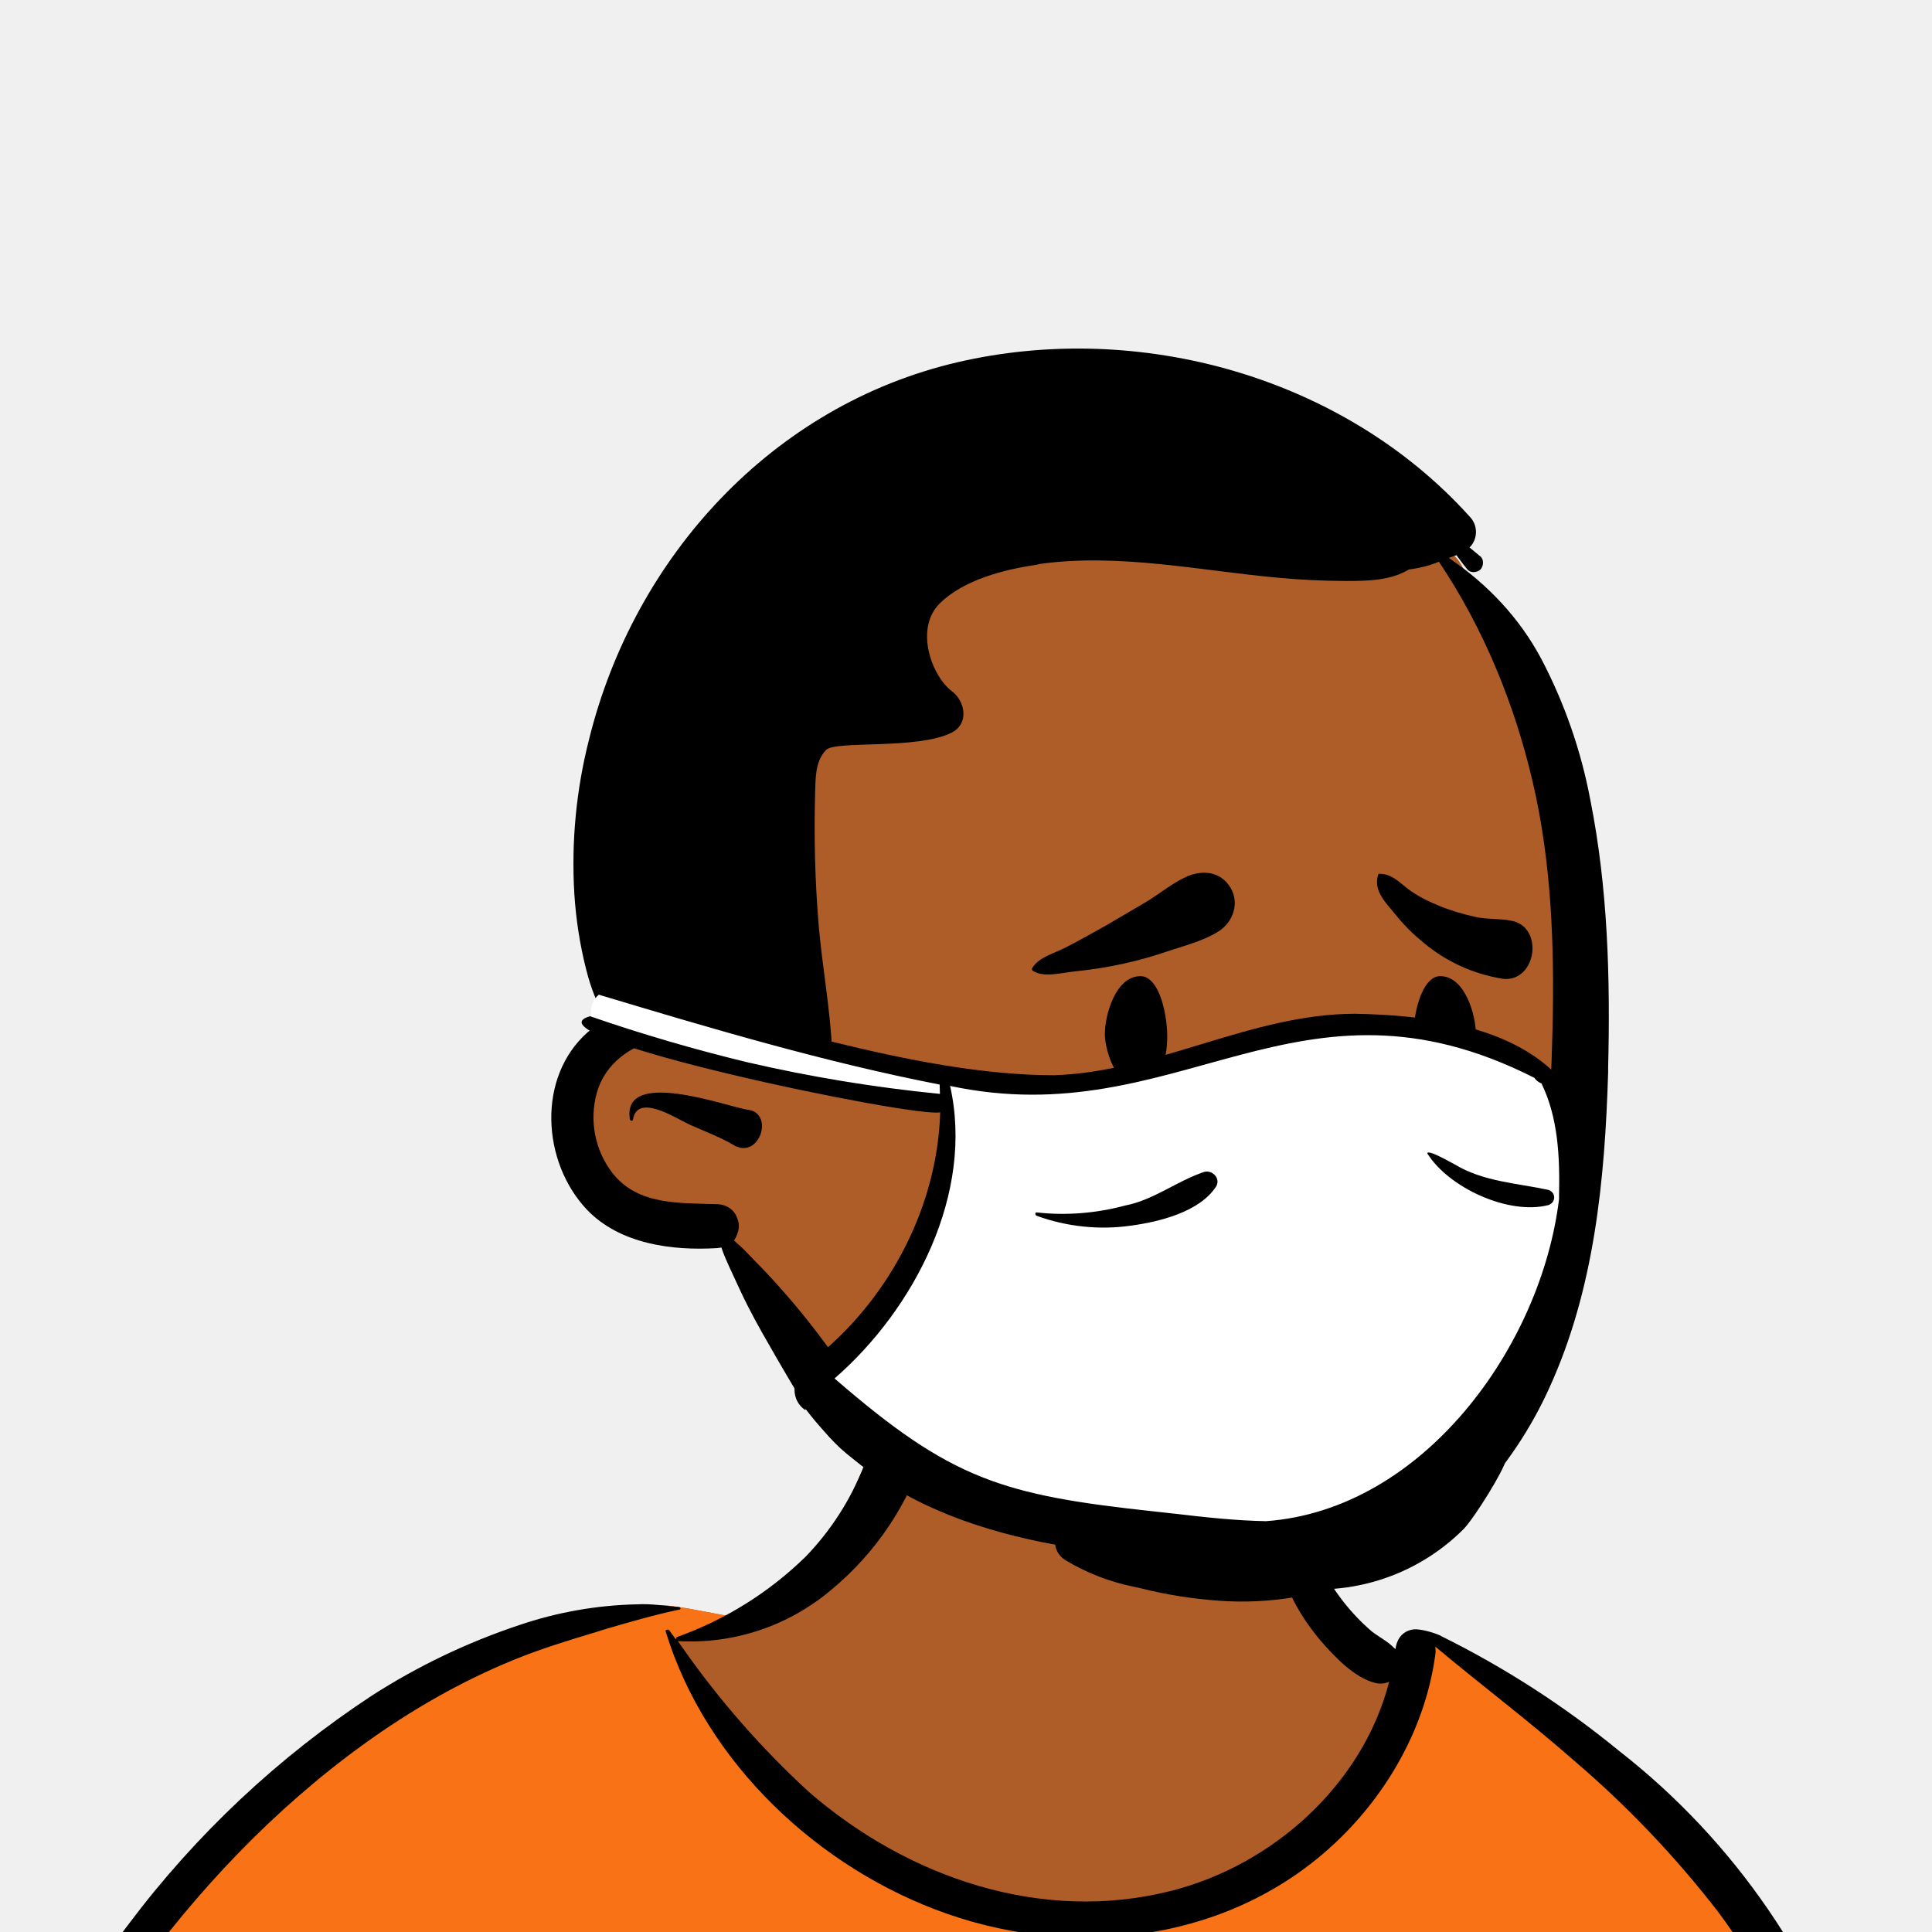
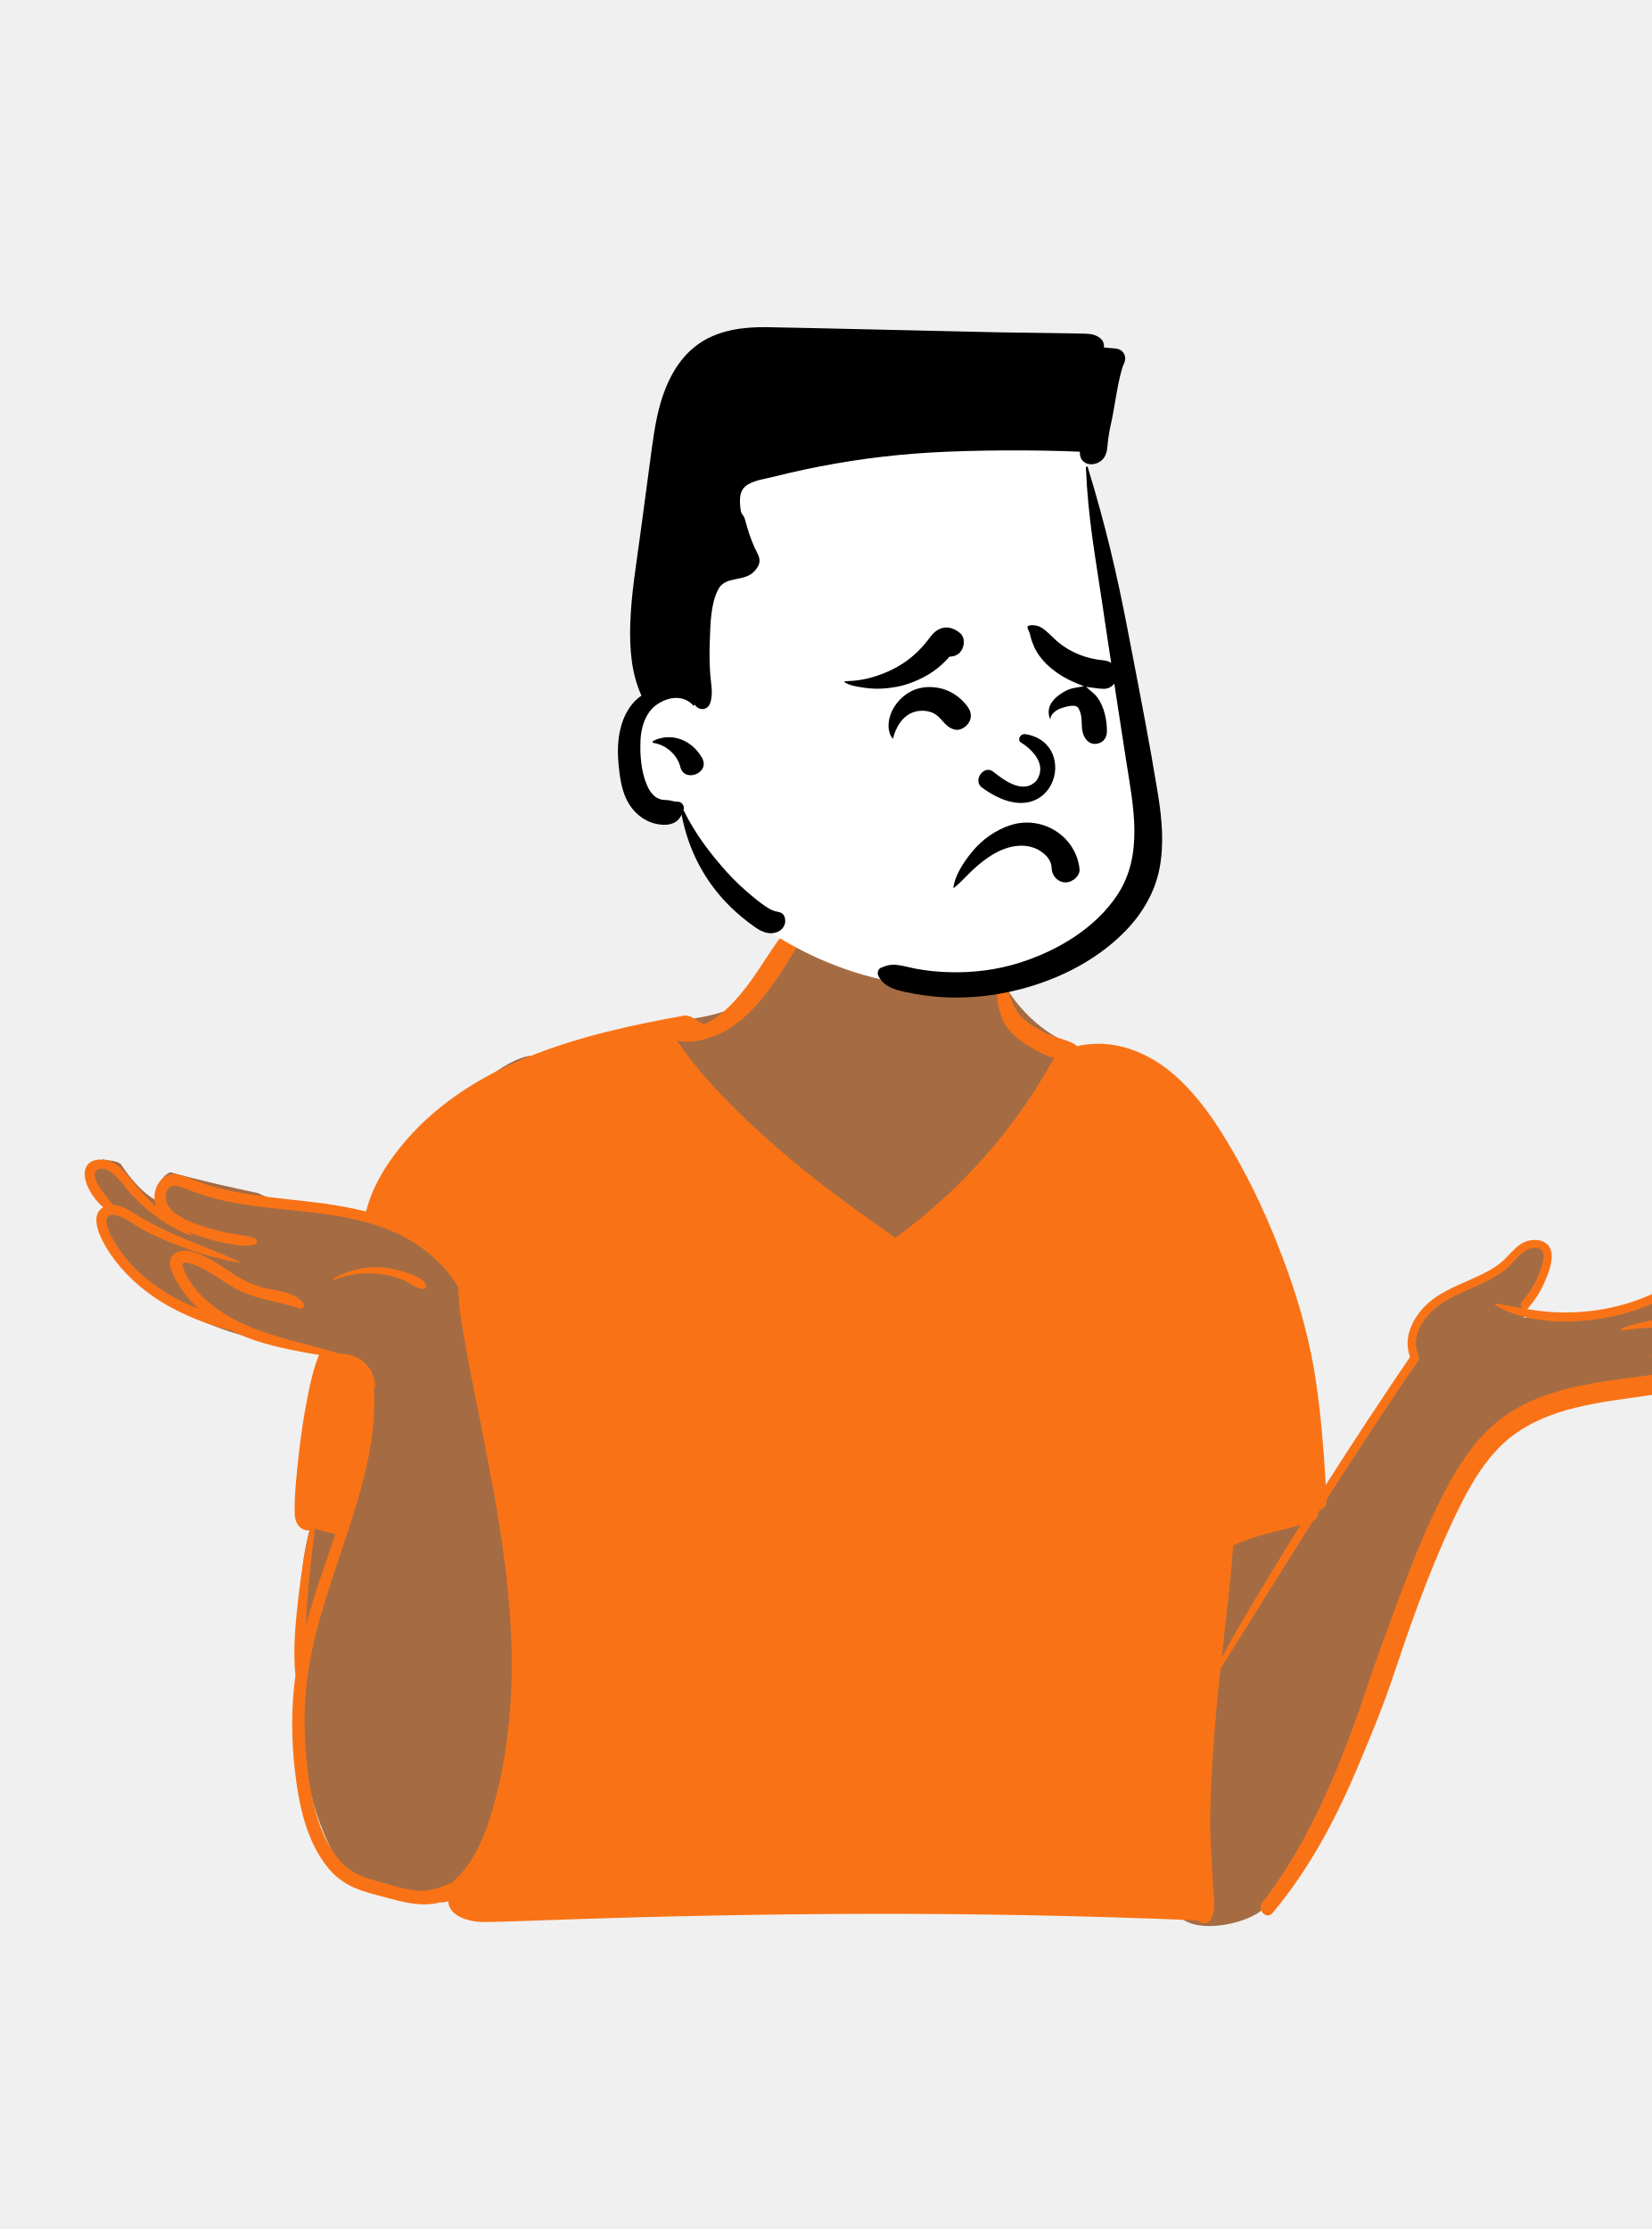
- <svg xmlns="http://www.w3.org/2000/svg" viewBox="0 0 704 704" fill="none" shape-rendering="auto">
-   <mask id="viewboxMask">
-     <rect width="704" height="704" rx="0" ry="0" x="0" y="0" fill="#fff" />
-   </mask>
-   <g mask="url(#viewboxMask)">
-     <g fill-rule="evenodd" clip-rule="evenodd">
-       <path d="M705.3 1074a2351.1 2351.1 0 0 1-15.6-101c-1-7.7-2.5-16.4 2.7-22 7.3-8 14-14.8 14.8-26.2.8-10.7-2.8-22.4-5-32.8a809.4 809.4 0 0 0-17.3-64.7c-6.6-21.7-13.9-43.2-21.3-64.6-6.9-20-13.5-40.3-22.5-59.5-17-36.5-46-63.5-81.6-81.6-9-4.5-27-20.5-36.3-24-8.5-3.4-8.5 6.3-16.9 2.6-6.7-2.9-13-6.7-16.7-13.2-4-7-14.3-16.9-15.9-25-3.3-17.4.3-32.2-12-45.3a90 90 0 0 0-41.1-23.8c-33.7-9.3-78.5-2.8-98.8 28.5-9.7 14.9-13 33-26.2 45.1-11.4 10.7-8.8 18-23.6 23.4-.9.3-23.6-4.5-24.4-4.2-16.2-3.5-31.7 6.2-46.5 11.8a325.4 325.4 0 0 0-63 32.3 399.2 399.2 0 0 0-102.3 98.5 482.5 482.5 0 0 0-76.4 161c-1.7 6.4-3.5 13-1.5 19.4 1.7 5.3 5.4 9.2 9.8 12.4 6 4.3 18 7 17.7 15.7-.1 6.6-2.4 13.5-3.5 20-1.3 7.7-2.3 15.5-3.4 23.2-4.8 35.4-8.6 71-10.3 106.6a920 920 0 0 0-.5 106c.1 2.3.8 4.5 2 6.2-1 .4-1.2 2.4.1 2.7l2.7.5a12 12 0 0 0 7 2.4l5.5.2c19.3 4 38.6 7.9 58.1 10.8 23.8 3.5 47.6 6.3 71.5 8.7 49.2 4.8 98 3.2 147.1.6a1877 1877 0 0 1 147.4-2c49.2 1.4 98.4 3.5 147.6 4.4 55 1 110-.5 164.8-5 7.5-.5 12.2-6.5 10.7-14-8.9-44.7-19-89.1-27-134Z" fill="#ae5d29" />
-       <path d="m201 597.5 1.2-.4c14.5-5.7 29.6-14.8 45.4-11.4.5-.2 10.8 1.9 17.9 3.2l-6.7 7L247 598c40.7 67.1 88.8 100.7 144.3 100.7 55.5 0 97.7-33.6 126.4-100.7l4-1c.4 0 1 .2 1.5.4 9.3 3.6 27.4 19.6 36.3 24.1 35.6 18 64.5 45 81.6 81.6 8.7 18.6 15.2 38 21.8 57.5l.7 2c7.4 21.4 14.7 43 21.3 64.6 6.3 20.4 12 41 16.6 61.8l.7 2.9c2.2 10.4 5.8 22 5 32.8a29 29 0 0 1-3 10.7l-80.4 29 38.4 261.3c-35.1 1.5-70.3 2-105.5 1.3-49.2-.9-98.4-3-147.6-4.3-47.7-1.2-95.3-.7-143 1.7l-12 .6a946.3 946.3 0 0 1-139.5-1l-3.1-.3v-38.3l16.3-212.9-83-15.6-81.3-39.5a21.7 21.7 0 0 1-5.6-8.8c-1.9-6-.5-12 1-18l.5-1.3a492.8 492.8 0 0 1 76.4-161A399.3 399.3 0 0 1 138 629.7c19.8-13 40.9-23.9 63-32.3Z" fill="#f97316" />
-       <path d="M232.2 584.6c5.1-.3 10.3.6 15.4 1 .4.1.6.8 0 .9-9 1.9-18 4.5-26.9 7.1l-3.8 1.2c-10 3-19.8 6-29.6 10-19.4 7.9-37.8 18.5-54.8 30.8C67.2 682.8 20 754.3-9.9 828.3a526 526 0 0 0-24.3 77c-.4 1.6-2 5.4-1 7 .7 1.3 3.6 2.1 5 2.9l4.5 2.3 25.2 12.9 2.3 1.1c38 18.6 78.4 34.4 121 35.5l.4-3.7a342 342 0 0 1 9.9-60c.3-1 1.6-.6 1.7.3 3 23.1 2 46.4 1 69.7-1.8 41-4.3 82.2-6.5 123.3-1.2 20.6-2.6 41-3.9 61.7-1.3 20.5-1.7 41.6-4.7 62-.6 4.6-6 7-10 6.6-4.4-.5-7.9-4.5-8-9 0-11.9 1.5-24 2.4-35.8l2.5-33.8c3.1-41.1 6.8-82.2 10.2-123.3a4771 4771 0 0 1 3.8-43.7C76.4 979.8 34.2 963-6.1 943.5c-.6 13.2-2 26.5-3.4 39.6-3.8 36.8-7.1 73.6-9.6 110.5a2254.2 2254.2 0 0 0-4.2 92.7l-.2 7c0 4.4-.5 8.5-4.3 11.7-3.7 3.3-8.9 3.5-12.6 0-5-4.6-4.2-10.9-4-17.1a1675.6 1675.6 0 0 1 1.8-47.2 1321 1321 0 0 1 10.5-109.5l2-14c3.5-26 7.5-52.7 15.5-77.9-3.1-1.5-6.2-3-9.3-4.7-5.5-2.7-11.2-5.4-16.6-8.4-4.2-2.5-7.9-5.8-9-10.8-1.4-5.5.6-11.5 2-16.9v-.4a502 502 0 0 1 26.6-80 523.2 523.2 0 0 1 67.8-117 353.8 353.8 0 0 1 88.7-83.3 239 239 0 0 1 53.8-25.7 142.6 142.6 0 0 1 42.8-7.5Zm90.1-66c6-6.5 18.1.2 15.2 8.8a108.2 108.2 0 0 1-34.7 52A79.4 79.4 0 0 1 247 598l1.7 2.4a321.1 321.1 0 0 0 46.1 52.6c36 31.2 84.8 48 132 36 37.1-9.4 69.8-38.8 79.4-76.2-1.3.6-3 .9-4.8.5-7.7-1.7-15.3-9.8-20.3-15.6-5.3-6.3-9.5-13-12.6-20.7-5.6-14-7.4-32.1.3-45.7 1-1.7 3-.7 3.3 1l.3 2.5c1.5 12.7 3.3 25 9.3 36.6a76 76 0 0 0 18.2 23.1c2.6 2 5.8 3.6 8.1 6l.5.4c.6-5 4.1-7.3 7.6-7.2 3.3.2 7.3 1.6 8.8 2.3l.1.1a341 341 0 0 1 65.1 42 259 259 0 0 1 88.4 129c7.5 25.3 11.8 51.4 16.3 77.4l2.8 16c4.2 23.9 8.9 48.4 18.4 70.7 2.5 5.7.6 11.1-5.5 13.4A1493 1493 0 0 1 688 953c3.7 16 6 32.5 8.7 48.5 6 34.1 13.2 68 19.4 102 3.2 17.5 6.1 35 9.3 52.3l4.7 25.2 2.4 13.6.1.7c.5 2.4 1 4.9.4 7.3-.8 2.7-2.9 4.6-4.8 6.6-1.6 1.6-3.8 1.6-5.7.7l-.7-.3c-3.4-1.6-6-3.2-7.3-7-.7-2.5-1-5.2-1.5-7.7a3535.6 3535.6 0 0 1-7.8-43.6l-1.6-9.1c-5.2-31.4-10.2-62.9-12.8-94.5-1-14-2.3-28.1-3.5-42.2l-.9-10.5c-1.1-13.3-2.5-27-2.7-40.5l-4.5 1.6L657 964c-5.5 2-12.5 6-18.4 5.2-2.9-.3-5-1.2-6.8-2.9 2 28.8 4.8 57.4 8.5 86a1965.7 1965.7 0 0 0 22 135c.6 3.2 1.4 6.4 1.9 9.6.5 3.7-.5 5.9-2.5 9-1.7 2.4-5 3.7-7.8 2-3.6-2.3-5.5-4.3-6.5-8.4-1-3.7-1.6-7.6-2.3-11.4a1654.2 1654.2 0 0 1-11.4-65.2c-7.8-52-12.7-104.4-15.2-156.8a1388 1388 0 0 1-1.4-77.8c0-13.3.5-26.6 1.4-39.9 1-13.4 3-26.5 4.8-39.8 0-.5.7-.5.7 0 .8 14.9 2.1 29.8 2.8 44.7.6 14.3.9 28.5 1.4 42.8.6 18.7 1.5 37.5 2.7 56.2a9.6 9.6 0 0 1 8.5-3.1c4.7-1 9.7-3.4 14.1-5l16.8-5.5 26.4-8.7a679 679 0 0 1-18-80.8l-2-12.3c-4-24.2-8.5-48.5-15.8-72a229.8 229.8 0 0 0-34.8-68.2 370.2 370.2 0 0 0-52.7-55.3C557 627 539.7 614 523 600c.1.9.2 2 0 3-3.5 25.9-17 50-35.8 67.9-37.7 36-93.6 43.4-142 26.5-46.7-16.3-88-55-102.6-102.8-.3-.8.8-1 1.3-.5l2.4 3.3c0-.4.2-.9.7-1a129 129 0 0 0 46.6-29.2 100.2 100.2 0 0 0 21.3-33.3l.4-1c1.7-5 3.2-10.2 7-14.2Z" fill="#000" />
-     </g>
-     <g transform="matrix(.99789 0 0 1 156 62)">
-       <g fill-rule="evenodd" clip-rule="evenodd">
-         <path d="M405.3 225.3c11.3-8.2-5.6-35-11.4-43l-15-31.4c.6-8.5-7.8-16.1-16-13.5-7.2-5.2-19.3-2.7-23 5.4-79.4-34.6-216.8-20.2-224 86.5-15.3 30.4-30.5 61-44.2 92.3-18.9 1-28 24-16.8 38.9 1.5 24 16.8 26 37.2 25 8.2 2 16.7 3.2 22.9 9.6a68.5 68.5 0 0 1 10.9 16.7 204.4 204.4 0 0 0 56.4 69.3c38 28.3 89.2 48.7 136.4 34.9 101.6-39.9 121.6-199.3 86.6-290.7Z" fill="#ae5d29" />
-         <path d="M193.3 70c66.4-15.4 141 5.3 187 56.2a8 8 0 0 1 0 11.3l4 3.3c1.3 1.1 1.1 3.5 0 4.7-1.2 1.2-3.7 1.4-4.8 0l-1.6-2-2.4-3.2-2.8 1c14 9.4 25.8 21.8 33.8 36.8a183.9 183.9 0 0 1 17.9 51.4c6.4 32 7.3 64.9 6.5 97.4v1.8c-1.2 39.3-5 79.2-21.6 115.3-13.2 29-36.8 55.5-66.4 68.2-17 7.3-35.4 10.4-54 9.1-9.7-.7-19.4-2.2-28.9-4.6l-2.3-.5a79 79 0 0 1-25-9.7c-7.6-5-2.5-15.2 5.9-14 10 1.6 19.7 5.8 29.6 8 9.8 2 19.7 3.2 29.7 3 17.7-.6 33.9-6 48.5-16 56-37.7 62.8-113.7 64.2-175 .7-30-.4-60.5-7.3-89.8-6.6-28.2-18-56-34.2-80a42.2 42.2 0 0 1-10.9 2.8c-6.7 4-14.8 4.2-22.6 4.2h-1a275 275 0 0 1-24.4-1.2c-28.6-2.6-58-9-86.9-5l-1.1.3c-11.9 1.7-26.6 5.5-35.3 14-9.4 9.2-3 26.6 4.4 32.1 4.8 3.6 6.3 11.7 0 15-12.5 6.4-42.7 2.8-46 6.4-4.1 4.2-3.8 10.7-4 16.2v.4c-.4 15.7 0 31.4 1.3 47 1.3 15.2 4.2 30.4 4.9 45.6.2 5-5.9 6.5-9.2 3.8-.6-.6-1.3-1-2-1.5-6-4.3-12.8-6-20.1-7.2-.4 0-.7-.3-1-.5v-.1l-.8.6c1.5 1.9 2.8 4 3.9 6.4.2.5-.3 1.1-.8.8a44.9 44.9 0 0 0-32.9-6.2c-10.5 2.2-20 8.9-23 19.6a33.3 33.3 0 0 0 5.6 29.1c9.3 12 24.6 11 38.3 11.5 2.7 0 5.6 1.4 6.9 4 1.5 3 1.4 5 0 8a5 5 0 0 1-.7 1.2l3.3 3 3.6 3.7a277.3 277.3 0 0 1 26.6 31.1l.6.8c7.1 9.7 14.5 23.8 26.9 27 4.2 1 8.2 3 9.4 7.6 1.3 4.6-1.7 9-5.7 11-7 3.3-15.7-.6-21.4-4.8-12.3-9-20.3-23.9-28-37l-2-3.5c-3.9-6.7-7.7-13.5-11-20.6-1.8-4-3.8-8-5.5-12a42 42 0 0 1-1.4-3.7l-1.6.2c-16.5 1-35.5-1.5-47.5-14-16.4-17.3-18.4-48.2.3-64.7a36 36 0 0 1 6.6-4.6 73.3 73.3 0 0 1-7.2-18.3c-2.3-9-3.7-18.2-4.3-27.4a183 183 0 0 1 5.4-56.5c16.5-66.5 67-121.6 134.5-137.3ZM73.7 346c-3.2-19 34.7-5 43-3.6h.2c9.5 1.3 4.2 18-5.1 13l-.3-.2c-5-2.9-10.6-5-16-7.4l-1-.5c-4.3-2-18.2-11-19.7-1.3 0 .5-1 .5-1 0Z" fill="#000" />
-       </g>
-     </g>
-     <g transform="translate(315 248)">
-       <g fill-rule="evenodd" clip-rule="evenodd">
-         <path d="M105.8 231.1c4.6-14 54.2-34.8 62.6-28.8 8.3 6-2.5 49.2-2.5 49.2s-46.2 4.8-49.5 2.4c-3.3-2.4-15.2-8.7-10.6-22.8Z" fill="#fff" />
-         <path d="M190.3 203.4c.3.3-.3.8-.7.5-3.8-2.7-9.8-1.1-13.5.1 0 0-1.3 43.3.2 44.3s22.4.5 22.4 3c0 8.4-12.6 11.6-19.4 11-10.8-.7-21.9-2.2-32.6-1-10.8 1.3-33.6 8.1-45.3-1.4-14-11.3-12.1-29.9-.5-42a68 68 0 0 1 28.7-15.7c15.5-5 52.1-8.1 60.7 1.2Zm-28.6 31.8a748.9 748.9 0 0 1-40.3 13.1c7.8-.5 34.3-1.1 40.3-4 .6-2.7 1-9.5 0-9Zm4.2-30c-15.2 2.5-48.1 13.6-52.8 19.6 7.1-1.2 47.2-6 51.8-6 .6-3.5.2-9.6 1-13.6Zm5-67.8c7.5 4.6 19 15.3 10.8 26.6-9.5 10-23.3-1.4-30-6.6-6.4-4-13.4 6.3-7.6 11 49 36.3 69-29.8 30.5-36.4-4.2-.8-5.8 4-3.8 5.4Zm16.7-67c4.4 0 7 2.8 10.3 5.4 3.4 2.6 7.6 4.7 11.6 6.3 4.1 1.7 8.6 3 13 4 4.5 1 8.7.5 13.2 1.4 12 2.2 9.2 22.2-2.8 21.2a59.6 59.6 0 0 1-30.7-14.5c-3.9-3.2-7.2-7-10.4-11l-.6-.7c-2.9-3.5-5.5-7.1-4-11.8 0-.2.1-.3.4-.3Zm-100 58.3c0-6.4 3.7-21 13-21 5.7 0 9.1 10 9.7 20.2v.4c.3 6.4-1.4 20.2-9.8 20.2S87.7 135.4 87.6 129v-.2Zm135.2 0c0-6.4-3.8-21-13-21-5.5 0-9 9.5-9.7 19.4v.8c-.4 6.1 1.2 20.6 9.8 20.6 8.4 0 12.8-13.1 12.9-19.6v-.2ZM117.7 71.3c5.7-2.4 12.2-1.7 15.7 4.2 3.3 5.5 1 12.3-4.1 15.7-5.1 3.4-12 5.2-17.8 7.1l-.6.2a148.2 148.2 0 0 1-33.7 7.4l-1.6.2c-4.3.5-10.3 2.1-14.2-.3a.8.8 0 0 1-.3-1c2.3-4 8.3-5.5 12.1-7.5 5-2.5 9.8-5.3 14.7-8l14.5-8.5c5-3 10-7.2 15.3-9.5Z" fill="#000" />
-       </g>
-     </g>
-     <g transform="translate(279 400)">
-       <path fill-rule="evenodd" clip-rule="evenodd" d="M208 31.3c-11.2-5-31.2-.6-38.4 1.1-16.9 4-33.8 12.8-39 26.5-6 15.4 5.8 20.3 7.5 19.5 11.7.8 25.6-6.5 37.8-8.4 10-1.6 20.4-3 29.7-8.2 6.8 3.7 22.1 5.7 34.5 9 10.6 2.8 15.1 8.8 25 7.5 11.6-1.5 6.8-26.1-6.2-36.1-14.3-11-38.5-15.4-51-10.9Zm22 105.4c-9.8 2.3-10.4-19-11.5-26.5-.9-6-5.7-21-17.9-20.4-12.1.6-16.7 13.3-16.1 21.2.4 5.2 5.1 31.2-10 34.4-9.6 0-20.7-.6-30.8-2.5-12-2.7-27.4-12.1-31.5 6.4-1.5 6.7 51 26.6 74.2 28.4a75.1 75.1 0 0 0 68-20.6c3.9-4.1 14.6-21.2 15.4-25.3 1.6-8.8-2.1-14.5-13-11.4-7.6 4.1-20.6 14.7-26.9 16.3Z" fill="#000" />
-     </g>
-     <g transform="translate(179 343)">
-       <g fill-rule="evenodd" clip-rule="evenodd">
-         <path d="M393.3 70.4c-2-24-32-34-47-37-50-11.8-92.5 18.3-152 19-6 0-23.2-1-31.2-3C122.5 40 82 30.3 42 18.1c-5.8 1.4-7.5 9-3.5 13.4 38.1 13.5 96.5 25.6 127.2 27a135.3 135.3 0 0 1-50.5 101.8c46 51 153.6 67.7 217 41 31-9.4 64-93 61-131" fill="#fff" />
-         <path d="M39 19.4c-1.7 0-.7-5 3.1-4.3 49.9 11.6 112 33.8 163.2 33.7 37.7-1.3 71.5-22.3 109.4-22.4 25.4.5 58 4.1 75.7 24.6C414 125.5 361 227 277.7 227.6l-15.8-1.2c-53.7-4-112.6-10.3-147.3-55.9l-.2.3c-5.2-3.5-5-11-.5-14.9v.2l.4-.4v-.2c1.6-1.7 3.5-3.4 5.3-4.9 26-21.6 43-54.4 44-88.3C155 64.6 10.3 34.6 36 27.3A623.8 623.8 0 0 0 93 44a549 549 0 0 0 70.5 11.6l-.1-3.4C121.3 44 80 31.7 39 19.4Zm341 30.3c-86.3-43.7-129.2 20.8-212.8 3 8.8 39-12.8 81.1-42.1 106.6 42.6 36.9 61 42.5 116.9 48.5l7.3.8c11 1.3 22 2.5 33 2.7 57.2-4.1 100.3-63.6 106.8-117.4v-1.5c.3-13.7-.3-28.1-6.4-40.6-1-.4-2-1.1-2.6-2.1ZM259.9 84c3-.7 6 2.5 4.2 5.4-6 9.2-20.6 12.8-30.9 14.2a71.2 71.2 0 0 1-34.5-3.6c-.6-.3-.6-1.3.1-1.2 10.7 1.2 21.7.3 32.1-2.5 10.5-2 19-9 29-12.3Zm81.2-6.7c0-1.7 8.6 3.3 10 4 10.4 6.3 22.6 6.8 34.2 9.3 2.7 1 2.7 4.5 0 5.5-14.5 3.8-36.4-6.3-44.2-18.8Z" fill="#000" />
-       </g>
-     </g>
-     <g transform="translate(203 303)" />
+ <svg xmlns="http://www.w3.org/2000/svg" viewBox="0 0 1136 1533" fill="none">
+   <g id="body/whatever">
+     <path fill-rule="evenodd" clip-rule="evenodd" d="M1163.99 922.356C1174.23 917.01 1184.24 911.2 1194.08 905.154C1201.01 901.007 1194.87 890.561 1187.76 894.336C1184.13 896.266 1180.51 898.216 1176.87 900.135C1179.73 897.671 1182.39 894.99 1184.76 892.066L1184.6 891.903C1193.76 883.693 1181.99 868.201 1171.57 874.945C1162.38 881.608 1153.1 888.405 1142.55 892.792C1120.7 902.059 1096.6 903.592 1073.14 903.859C1064.56 903.214 1056.36 904.701 1048.04 906.359C1051.3 893.26 1059.47 883.369 1063.81 870.683C1067 857.875 1048.52 849.151 1041.96 861.462C1040.36 864.485 1038.82 867.544 1037.32 870.617C1023.16 883.498 999.514 882.364 985.231 896.194C977.095 903.415 973.114 913.213 971.541 923.046C970.473 929.723 972.133 936.417 968.096 942.331C948.577 969.939 917.735 1013.58 902.072 1043.96C890.982 971.762 861.371 882.462 830.78 816.446C820.664 795.333 809.091 774.703 793.899 756.806C795.621 750.838 789.543 740.244 785.678 743.506C773.781 728.972 752.751 725.21 735.841 717.985C713.014 708.224 694.075 687.935 684.765 664.876C672.803 620.963 643.356 615.386 602.517 617.326C563.433 617.277 534.516 633.994 525.988 673.78C508.663 703.978 467.757 698.984 438.328 706.978C416.76 711.905 395.829 719.523 375.937 729.193C353.808 708.203 274.553 796.297 267.349 818.969C271.59 819.791 275.805 820.781 279.982 821.986C283.702 823.062 282.14 828.681 278.388 827.782C273.719 826.66 269.02 825.888 264.299 825.352C264.155 825.804 264.029 826.252 263.935 826.696C263.405 826.66 262.876 826.615 262.346 826.579C263.521 827.191 264.652 827.901 265.754 828.816C268.418 831.028 264.95 835.297 262.119 833.535C259.452 831.539 255.959 831.854 252.76 831.184C252.57 837.763 229.097 830.403 225.451 828.223C209.246 826.196 192.575 828.371 177.447 820.556C157.318 816.317 137.038 811.63 117.135 806.231C111.866 808.285 106.914 815.635 111.099 821.029C113.453 823.484 110.427 827.491 107.463 825.747C97.522 819.895 89.834 810.762 83.316 800.922C80.248 797.826 74.802 798.492 70.68 797.207C70.129 798.198 69.804 799.301 69.809 800.433C52.324 803.311 64.797 822.408 73.587 828.358C68.924 831.395 68.747 837.34 69.155 842.305C68.167 844.074 67.837 846.266 68.697 848.247C71.985 855.824 79.096 862.205 84.503 868.344C90.473 875.123 95.796 881.94 103.06 887.436C130.748 908.542 164.161 920.341 198.439 924.956C210.61 926.825 228.117 929.687 235.653 939.978C233.804 952.192 230.409 963.906 227.329 975.817C223.022 991.626 223.315 1008.18 223.258 1024.3C222.656 1023.81 221.5 1023.91 221.328 1024.83C220.326 1031.51 219.581 1038.35 215.52 1043.96C211.96 1054.4 209.591 1065.53 208.26 1076.5C202.928 1128.5 201.655 1182.03 213.677 1233.21C218.316 1252.2 225.861 1270.25 236.141 1286.86C239.206 1291.82 244.134 1293.27 248.559 1292.3C263.369 1299.99 282.026 1302.46 297.989 1300.5C352.41 1285.1 333.448 1322.2 409.751 1310.84C541.458 1294.06 674.562 1327.03 805.989 1307.67C809.226 1332.67 851.6 1325.5 866.319 1314.93C910.453 1282.12 932.367 1178.25 954.516 1125.55C969.741 1084.02 995.235 1010.45 1028.62 982.583C1038.63 974.753 1050.73 970.631 1062.84 967.304C1108.03 955.659 1153.39 944.648 1198.67 933.327C1206.34 931.436 1204.96 918.342 1196.75 919.182C1185.86 920.296 1174.92 921.306 1163.99 922.356Z" fill="#a56c43" />
+     <path fill-rule="evenodd" clip-rule="evenodd" d="M158.045 914.568C154.985 914.188 151.985 913.098 149.005 912.238C144.455 910.908 139.995 909.358 135.605 907.588C126.545 903.959 117.755 899.668 109.515 894.418C96.205 885.928 84.445 875.048 75.575 861.948L74.966 861.035C69.902 853.321 60.561 836.194 71.035 830.338C64.284 824.698 57.904 814.568 58.264 806.748C58.775 795.688 72.335 795.839 79.344 800.528C83.934 803.598 87.374 807.898 90.825 812.129C94.644 816.828 98.725 821.308 102.965 825.618C104.09 826.758 105.226 827.876 106.382 828.975L107.544 830.068C107.365 829.638 107.205 829.198 107.065 828.747C104.725 821.458 107.515 811.968 114.805 808.628C119.266 806.583 123.899 807.832 128.222 809.568L128.885 809.838C134.705 812.247 140.595 814.378 146.655 816.088C171.355 823.058 197.135 824.218 222.445 827.698C232.195 829.048 242.125 830.747 251.825 833.247C255.524 817.538 264.594 802.479 274.434 790.089C321.554 730.818 399.264 711.229 470.354 698.549C476.834 697.399 482.205 705.978 485.975 703.948C493.125 700.108 499.415 694.668 504.935 688.758C516.705 676.148 525.055 661.318 534.865 647.268C539.715 640.328 550.875 646.538 546.375 653.988L544.17 657.629C535.093 672.543 525.042 687.912 512.025 699.478C505.105 705.618 497.425 710.468 488.645 713.497C481.995 715.788 472.665 717.718 465.385 715.497L464.511 714.225C464.8 714.65 465.091 715.075 465.385 715.498C484.384 743.028 508.224 766.328 533.344 788.318C558.7 810.502 586.053 830.367 613.571 849.79L615.864 851.408C660.694 818.709 698.564 776.058 725.134 727.329C719.565 726.658 714.055 723.089 709.295 720.428C703.565 717.209 698.175 713.368 693.975 708.248C684.825 697.098 686.015 682.728 684.365 669.198C684.265 668.358 685.375 668.148 685.885 668.568C690.845 672.688 692.585 679.438 694.655 685.268C696.935 691.678 699.515 696.959 704.745 701.468C709.615 705.669 715.555 708.758 721.325 711.508C724.3 712.919 739.072 716.545 740.754 719.549C766.275 713.558 791.135 723.908 810.045 741.368C828.315 758.238 841.725 780.168 853.565 801.818C866.195 824.918 876.545 848.997 885.465 873.747C894.505 898.868 901.435 924.538 905.245 950.978C908.461 973.27 910.433 995.911 911.709 1018.45L911.865 1021.27C930.744 991.638 950.094 962.318 969.844 933.258C965.354 921.268 970.324 909.028 978.734 899.768C988.054 889.518 1000.94 884.758 1013.27 879.218L1014.9 878.485C1020.84 875.774 1026.76 872.789 1031.89 868.728C1036.83 864.808 1040.46 859.408 1045.66 855.798C1053.22 850.538 1066.94 851.658 1067.29 863.148C1067.47 869.459 1064.76 876.378 1062.28 882.048C1059.47 888.459 1055.68 894.268 1051.18 899.608C1050.98 899.857 1050.75 900.053 1050.52 900.209L1050.34 900.318C1056.56 901.348 1062.83 902.178 1069.22 902.468C1082.11 903.058 1095.14 902.108 1107.76 899.388C1120.68 896.608 1133.2 892.089 1144.82 885.788C1154.75 880.408 1163.95 873.448 1175.23 871.808C1176.27 871.648 1177.32 871.548 1178.4 871.488C1180.2 871.388 1182 873.508 1181.29 875.287C1180.9 876.268 1180.49 877.238 1180.04 878.218C1176.14 886.808 1170.16 895.141 1162.7 901.466L1162.12 901.948C1164.75 901.038 1167.34 900.018 1169.89 898.868C1184.88 892.118 1198.48 881.918 1214.55 877.818C1215.31 877.618 1216.08 877.438 1216.85 877.268C1221.82 876.198 1224.44 881.598 1221.52 885.298C1221.05 885.898 1220.58 886.488 1220.09 887.078C1212.92 895.978 1205.01 904.238 1196.29 911.658C1193.3 914.198 1190.22 916.658 1187.08 919.009C1185.76 920.005 1184.43 920.98 1183.09 921.938L1182.42 922.408C1183.99 921.299 1185.54 920.169 1187.08 919.009C1196.92 916.028 1206.62 912.498 1216.11 908.589C1219.88 907.038 1222.81 910.858 1223.21 913.998C1224.55 924.519 1212.87 932.129 1205.27 937.188C1197.65 942.269 1189.26 946.129 1180.67 949.228C1164.16 955.197 1146.81 957.907 1129.49 960.336L1121.08 961.508C1087.78 966.164 1053.01 971.73 1029.11 997.639C1015.72 1012.16 1006.66 1030.2 998.374 1047.95C990.094 1065.68 982.824 1083.88 975.924 1102.18C968.774 1121.12 962.544 1140.41 955.924 1159.54C949.844 1177.1 942.582 1194.44 935.389 1211.61L934.254 1214.32C918.984 1250.8 900.744 1285.16 875.324 1315.62C871.134 1320.65 864.364 1313.51 868.234 1308.53C894.824 1274.25 913.324 1233.8 928.594 1193.45C935.544 1175.09 941.364 1156.29 948.044 1137.83L952.019 1126.86C957.327 1112.24 962.68 1097.64 968.264 1083.14C975.334 1064.79 983.104 1046.66 991.994 1029.12L992.938 1027.27C1001.64 1010.35 1011.98 993.673 1026.21 980.868C1051.83 957.809 1085.92 952.277 1118.88 947.896L1129.25 946.529C1143.18 944.678 1157.15 942.634 1170.7 938.908C1178.52 936.769 1186.16 934.028 1193.34 930.248C1196.2 928.748 1198.99 927.099 1201.69 925.299C1193.99 927.559 1186.18 929.408 1178.23 930.858C1174.34 931.568 1170.49 932.099 1166.65 932.469C1156.76 933.448 1146.95 933.408 1136.82 932.879C1135.96 932.828 1135.68 931.479 1136.6 931.309C1143.66 930.054 1150.72 928.485 1157.76 926.783L1159.86 926.268C1159.9 925.099 1160.36 923.858 1161.32 922.679C1164.82 918.419 1171.47 916.238 1176.08 913.228C1180.91 910.078 1185.59 906.679 1190.05 903.038C1194.13 899.709 1198.05 896.188 1201.82 892.509L1202.95 891.398C1202.58 891.77 1202.2 892.14 1201.82 892.508C1191.64 897.209 1181.99 903.238 1171.36 906.959C1162.91 909.928 1154.05 911.928 1145.11 912.638L1144.56 912.682L1144 912.718C1134.67 913.388 1125.28 913.118 1116.09 915.138C1115.06 915.368 1114.74 913.988 1115.66 913.598C1123.69 910.258 1132.04 908.968 1140.48 907.408C1140.66 906.748 1141.12 906.158 1141.92 905.778L1144.08 904.747C1150.51 901.659 1156.51 898.541 1161.85 893.528C1166.57 889.098 1170.5 883.919 1173.45 878.178C1161.64 880.768 1151.27 889.718 1140.53 894.748C1128.83 900.238 1116.45 904.178 1103.73 906.419L1102.29 906.667C1078.51 910.633 1049.93 910.127 1028.63 897.768C1027.95 897.368 1028.44 896.459 1029.14 896.568C1035.18 897.558 1041.16 898.728 1047.14 899.768C1045.97 898.698 1045.45 896.778 1046.8 895.238C1052.18 889.083 1056.42 882.048 1059.14 874.35L1059.66 872.845C1060.91 869.274 1063.02 863.729 1060.86 860.508C1058.8 857.438 1053.95 857.858 1051.05 859.158C1045.02 861.878 1041.01 868.669 1035.93 872.768C1030.39 877.248 1024.09 880.568 1017.64 883.538L1016.28 884.157C1005.13 889.175 993.206 893.4 984.434 902.258C979.714 907.018 975.654 912.968 974.294 919.638C973.674 922.698 973.674 925.848 974.494 928.878C975.144 931.248 976.504 932.709 975.724 935.118C974.704 938.228 971.094 941.948 969.234 944.718C967.074 947.919 964.924 951.128 962.774 954.338C958.484 960.758 954.214 967.198 949.944 973.628C941.404 986.508 932.954 999.448 924.574 1012.43C921.848 1016.65 919.13 1020.89 916.421 1025.12L912.365 1031.48L910.221 1034.83L906.565 1040.58C906.695 1041.11 906.685 1041.67 906.515 1042.16C905.891 1043.93 904.724 1045.15 903.273 1046.03L903.014 1046.18C881.674 1079.91 860.674 1113.86 839.464 1147.67C838.334 1157.99 837.274 1168.32 836.354 1178.65C834.264 1202.03 832.834 1225.47 832.374 1248.94C832.154 1260.3 833.064 1271.73 833.554 1283.08C833.794 1288.49 834.123 1293.91 834.552 1299.31L834.867 1303.15C835.29 1308.42 835.529 1313.65 833.634 1318.67C831.954 1323.08 826.834 1324.07 823.804 1320.71C784.275 1319.12 744.715 1317.91 705.155 1317.16C634.345 1315.8 563.505 1316.01 492.685 1317.38C457.115 1318.07 421.535 1319.04 385.975 1320.24C368.455 1320.82 350.925 1321.64 333.395 1321.88C323.95 1322.01 309.085 1318.57 308.323 1307.94L308.305 1307.62C307.125 1307.94 305.905 1308.2 304.655 1308.39C304.098 1308.47 303.564 1308.45 303.07 1308.33L302.825 1308.27C288.746 1312.56 270.937 1306.44 257.559 1302.87L256.455 1302.58C243.685 1299.25 233.425 1294.49 225.055 1283.91C210.405 1265.38 205.405 1240.5 202.805 1217.57C200.365 1195.99 200.225 1174.01 203.195 1152.47C201.445 1134.92 203.155 1116.81 205.145 1099.36C206.125 1090.73 207.275 1082.11 208.655 1073.53C209.425 1068.74 210.435 1064 211.465 1059.27C211.876 1057.38 212.218 1055.34 212.74 1053.38L212.975 1052.54C211.375 1052.75 209.625 1052.4 207.935 1051.47C203.915 1049.26 202.745 1044.79 202.675 1040.51C202.455 1027.61 203.995 1014.34 205.355 1001.52C206.725 988.719 208.605 975.868 211.065 963.228L211.701 959.969C213.565 950.514 215.698 940.753 219.455 931.868C205.345 929.469 191.275 926.919 177.585 922.578C170.905 920.448 164.325 917.799 158.045 914.568ZM894.504 1048.82C894.285 1048.87 894.075 1048.93 893.865 1048.99C888.225 1050.57 882.525 1051.91 876.845 1053.35C867.025 1055.82 857.425 1058.58 848.295 1062.87C846.382 1087.01 843.547 1111.07 840.851 1135.14L840.314 1139.96C844.454 1132.28 848.694 1124.66 853.124 1117.13C866.614 1094.18 880.414 1071.41 894.504 1048.82ZM216.415 1051.21C216.445 1054.08 215.845 1057.06 215.525 1059.82C215.005 1064.3 214.585 1068.8 214.055 1073.28C212.975 1082.28 212.055 1091.29 211.385 1100.33C210.955 1106.1 210.675 1111.89 210.425 1117.68C216.095 1096.49 223.605 1075.76 230.745 1055C229.551 1054.87 228.331 1054.58 227.073 1054.25L224.954 1053.68C223.705 1053.35 219.652 1052.36 216.415 1051.21ZM912.365 1031.48L912.405 1032.43C912.555 1035.8 910.535 1037.7 908.085 1038.19C909.505 1035.95 910.935 1033.71 912.365 1031.48ZM263.565 871.759C269.535 872.288 275.385 873.559 280.965 875.759L281.503 875.969C285.63 877.562 291.665 879.564 293.015 883.969C293.395 885.219 292.375 886.248 291.205 886.349C286.725 886.709 281.445 881.908 277.295 880.288C272.675 878.488 267.835 877.148 262.935 876.438C251.925 874.828 240.445 876.049 230.085 880.059C229.475 880.299 229.095 879.328 229.645 879.038C240.085 873.358 251.695 870.709 263.565 871.759ZM137.055 900.358C136.364 899.748 135.674 899.108 134.994 898.469C129.633 893.397 124.885 887.478 121.37 880.973L120.445 879.213C117.582 873.669 114.066 865.772 120.794 861.778C124.814 859.389 129.654 859.988 134.134 861.438C134.424 861.528 134.714 861.629 135.004 861.728C137.004 862.429 138.934 863.268 140.654 864.068C148.124 867.498 154.714 872.488 161.614 876.889C169.091 881.659 176.473 884.709 185.102 886.494L185.914 886.658C194.014 888.259 202.794 889.288 208.444 895.948C209.864 897.629 208.564 900.778 206.114 899.948C190.494 894.679 173.964 893.518 159.624 884.868C153.684 881.288 148.064 877.179 141.994 873.788C138.774 871.987 135.45 870.412 131.907 869.332L129.972 868.761C128.838 868.43 127.484 868.103 126.574 868.429C124.842 869.029 125.395 869.956 125.931 871.574L125.984 871.738C130.194 884.759 142.194 895.658 153.314 902.868C155.864 904.528 158.474 906.049 161.134 907.459C179.14 917.056 199.287 921.523 219.074 926.825C219.074 926.825 230.515 930.019 234.305 931.219C238.525 930.868 243.335 932.359 246.515 934.139C249.605 935.868 252.095 938.189 253.975 940.919C253.975 940.919 255.785 942.429 256.115 944.769C257.065 946.939 257.705 949.278 258.025 951.719C258.205 953.149 257.845 954.248 257.165 955.028C259.21 986.42 250.731 1017.64 241.171 1047.47L240.223 1050.41L239.615 1052.28C229.305 1083.91 217.475 1115.31 212.195 1148.29C208.665 1170.32 208.775 1193.12 211.365 1215.25L211.547 1216.77C214.099 1237.7 219.009 1261.17 232.315 1278.01C239.101 1286.6 247.142 1290.42 257.422 1293.19L257.985 1293.34C267.285 1295.79 276.885 1299.26 286.475 1300.31C295.375 1301.28 302.835 1297.97 310.845 1294.87L310.855 1294.86C327.725 1279.93 335.385 1258.19 341.045 1236.25C355.715 1179.47 353.895 1120.53 345.575 1062.92C341.235 1032.82 335.335 1002.98 329.455 973.148C326.515 958.238 323.345 943.358 320.715 928.398L319.153 919.594C318.291 914.703 317.457 909.807 316.745 904.888C315.785 898.279 315.495 891.778 315.165 885.128C307.085 871.738 295.355 860.708 281.765 852.798C272.035 847.128 261.735 843.198 251.105 840.348C220.715 832.158 187.585 832.738 157.005 826.438C146.731 824.324 136.98 821.186 127.234 817.425L125.905 816.908C121.435 815.168 116.875 814.198 114.655 819.468C113.075 823.218 114.015 827.118 116.385 830.268C122.195 837.988 133.875 841.568 142.665 844.348C147.955 846.028 153.355 847.358 158.815 848.348C164.275 849.338 169.755 849.588 174.995 851.518C177.015 852.258 177.415 855.468 174.995 856.037C168.355 857.588 161.675 856.258 155.075 854.968C147.825 853.537 140.685 851.508 133.745 848.938C132.465 848.466 131.14 847.969 129.791 847.44L128.775 847.038C129.825 847.799 130.875 848.549 131.935 849.299C132.215 849.498 132.045 850.028 131.675 849.898C115.357 843.81 100.509 832.826 89.007 819.83L88.434 819.179C84.385 814.538 75.154 800.498 67.374 804.408C60.069 808.075 72.522 822.212 77.255 827.991L77.805 828.669C83.185 828.809 88.395 832.158 92.755 834.858C100.325 839.549 108.235 843.589 116.295 847.368C132.315 854.898 149.325 860.209 165.175 868.118C165.385 868.229 165.225 868.498 165.025 868.469C154.935 866.858 144.955 864.288 135.205 861.099L134.77 860.962L134.335 860.818C128.245 858.818 122.235 856.559 116.325 854.148C109.755 851.469 103.335 848.459 97.105 845.049C91.465 841.969 85.205 836.419 78.665 835.599C77.965 835.509 77.345 835.498 76.805 835.549C69.295 836.178 75.505 848.618 77.605 852.338C81.035 858.448 85.175 864.088 89.925 869.238C99.555 879.698 111.225 887.988 123.855 894.438C128.165 896.638 132.575 898.578 137.055 900.358Z" fill="#f97316" />
+   </g>
+   <g id="head/flattop">
+     <path fill-rule="evenodd" clip-rule="evenodd" d="M614.041 255.26C670.822 255.26 744.115 290.877 750.365 327.357C757.731 370.347 797.172 535.304 788.265 588.204C779.359 641.103 731.365 679.184 654.567 679.184C577.768 679.184 520.447 637.303 507.285 622.922C494.124 608.542 469.733 557.201 469.733 557.201C469.733 557.201 428.613 551.733 428.418 518.214C428.223 484.695 455.152 472.5 455.152 472.5C455.152 472.5 445.551 340.221 469.733 305.782C493.914 271.342 557.261 255.26 614.041 255.26Z" fill="white" />
+     <path fill-rule="evenodd" clip-rule="evenodd" d="M746.89 321.471C746.849 320.702 747.969 320.612 748.179 321.292C760.429 361.762 767.98 393.301 775.929 434.792L778.277 446.997C784.55 479.55 790.888 512.151 796.24 544.862L796.555 546.815C799.236 563.747 800.781 580.844 797.42 597.812C794.28 613.672 785.7 628.212 774.56 639.792C753.03 662.173 723.109 676.152 693.01 682.402C677.79 685.562 662.09 686.782 646.58 685.682C638.849 685.141 631.13 684.051 623.56 682.442L622.725 682.263C615.094 680.616 608.322 678.651 604.269 671.471C603.25 669.662 603.66 666.562 605.8 665.632C609.84 663.891 612.81 663.162 617.219 663.662C621.429 664.141 625.54 665.412 629.7 666.202C637.65 667.712 645.73 668.471 653.82 668.652C669.71 669.002 685.64 667.012 700.83 662.272C726.929 654.122 753.45 638.532 768.7 615.212C786.639 587.779 779.496 554.485 774.743 524.189L774.599 523.272C769.787 492.305 765.029 461.339 760.41 430.353L758.439 417.072C753.26 381.982 748.37 356.932 746.89 321.471ZM481.9 235.582C494.927 226.996 511.114 224.886 526.414 225.004L528.33 225.029C547.921 225.327 646.538 227.674 679.556 228.396L687.41 228.562C697.806 228.758 718.774 228.963 729.577 229.16L730.2 229.172C735.5 229.272 740.8 229.312 746.1 229.482L746.877 229.51C750.847 229.679 754.151 230.273 757.26 233.072C758.841 234.49 759.458 236.653 759.313 238.714L759.29 238.982L767.16 239.672C772.504 240.144 775.33 244.937 773.207 249.787L773.1 250.022C769.33 258.062 766.45 281.462 764.43 290.112C763.37 294.662 762.519 299.282 762.019 303.932C761.62 307.593 761.58 311.262 759.54 314.482C755.189 321.352 742.95 321.292 742.73 311.562C742.72 311.252 742.73 310.952 742.76 310.662C711.96 309.312 669.91 309.442 639.15 311.282C610.42 313.002 581.82 316.902 553.67 322.872C546.54 324.382 539.43 326.032 532.37 327.822C526.58 329.282 519.47 330.152 514.29 333.282C508.49 336.802 508.6 343.112 509.23 349.122C509.906 355.492 511.034 352.21 512.632 358.015L512.73 358.382C514.38 364.682 516.42 370.912 519.12 376.832C520.66 380.212 523.141 383.462 522.2 387.352C521.67 389.542 519.939 391.882 518.35 393.412C511.109 400.362 498.87 395.932 493.95 405.452C488.801 415.406 488.673 428.891 488.236 439.907L488.21 440.552C487.891 448.142 487.98 455.752 488.48 463.322C488.93 470.221 490.769 477.052 488.41 483.682C486.689 488.502 481.07 488.952 478.13 485.032C477.793 484.582 477.483 484.12 477.194 483.656L476.91 483.192L476.891 483.202C477.17 483.642 477.43 484.093 477.68 484.552C477.95 485.062 477.28 485.622 476.87 485.182C469.95 477.652 459.84 479.152 452.01 484.422C444.08 489.782 440.95 499.962 440.54 509.093C440.08 519.221 440.98 531.093 445.2 540.452C446.98 544.412 449.519 548.052 453.73 549.562C455.641 550.242 457.46 550.152 459.45 550.312C461.519 550.471 464.01 551.512 466.019 551.372C468.631 551.186 470.976 554.168 470.234 556.666L470.18 556.832C470.141 556.952 470.1 557.072 470.061 557.182C470.16 557.272 470.26 557.382 470.33 557.542C477.93 573.072 488.35 586.892 499.87 599.712C505.641 606.122 512.04 612.012 518.73 617.462C522.03 620.152 525.51 622.843 529.18 625.012C530.4 625.721 531.519 626.202 532.891 626.593C533.53 626.772 534.26 626.862 534.88 627.072L535.524 627.292C535.568 627.306 535.61 627.32 535.65 627.332C537.49 627.542 539.04 628.762 539.65 630.672C541.24 635.652 538.35 640.052 533.41 641.422C528.058 642.918 523.014 640.29 518.772 637.273L518.49 637.072C509.84 630.843 501.87 623.852 494.97 615.692C481.32 599.582 472.769 580.932 468.811 560.302C467.83 562.412 466.51 564.252 464.22 565.532C460.66 567.532 456.41 567.532 452.51 566.862C444.66 565.532 437.97 560.742 433.5 554.262C428.859 547.542 427.13 539.382 426.08 531.432C425.04 523.471 424.53 515.482 425.57 507.502C427.061 496.042 431.87 484.712 441.22 478.432C434.22 463.182 432.99 446.082 433.49 429.382C434.1 408.822 437.65 388.032 440.38 367.662L448.141 309.752V309.752L448.459 307.417C450.332 293.794 452.612 280.098 457.71 267.262C462.74 254.612 470.38 243.172 481.9 235.582ZM449.24 509.541C462.06 503.321 475.91 509.051 482.81 521.121C488.81 531.615 470.972 538.552 467.996 527.735L467.91 527.401C465.95 519.211 457.969 512.131 449.64 511.031C448.95 510.932 448.439 509.932 449.24 509.541Z" fill="black" />
+   </g>
+   <g id="face/solemn">
+     <path fill-rule="evenodd" clip-rule="evenodd" d="M713.162 583.944C706.819 580.892 699.563 581.103 692.911 583.122C685.037 585.514 678.065 590.482 671.86 595.771C669.439 597.835 667.138 600.166 664.829 602.509C661.895 605.486 658.95 608.492 655.682 610.929C656.76 601.746 663.203 592.421 668.737 585.676C675.526 577.403 684.98 570.697 695.2 567.454C706.084 563.999 717.314 565.898 726.128 571.507C734.861 577.065 741.223 586.27 742.505 597.527C742.774 599.892 741.669 602.056 740.029 603.696C738.116 605.609 735.43 606.869 732.925 606.869C730.369 606.869 728.102 605.839 726.42 604.198C724.656 602.476 723.531 600.087 723.37 597.492C723.262 594.726 722.621 592.304 720.297 589.386C718.735 587.427 715.801 585.214 713.162 583.944ZM729.289 487.302C726.657 488.259 723.599 490.57 722.71 493.1C722.515 493.657 722.405 494.226 722.396 494.803C721.539 493.062 721.213 491.011 721.324 488.982C721.679 482.536 727.827 477.858 733.064 475.124C734.925 474.152 736.837 473.507 738.742 473.167L745.488 471.964L739.155 469.349C733.314 466.938 727.837 463.621 722.95 459.56C718.281 455.684 713.965 450.671 711.432 445.139C710.288 442.641 709.39 440.198 708.76 437.558L708.592 436.816C708.282 435.394 707.944 434.668 707.564 433.864C707.341 433.391 707.099 432.883 706.839 432.056C706.692 431.592 706.611 431.203 706.747 430.9C706.879 430.607 707.199 430.481 707.512 430.363C709.579 429.581 712.909 430.114 714.324 430.679C717.743 432.046 720.747 435.025 723.64 437.816C725.051 439.177 726.433 440.508 727.806 441.646C736.565 448.908 747.498 453.039 758.182 454.047L758.824 454.104C761.65 454.336 764.269 455.449 766.126 457.305C767.786 458.965 768.81 461.223 768.81 463.927C768.81 466.561 767.625 469.097 765.784 470.938C764.026 472.697 761.648 473.836 759.066 473.744C757.252 473.68 755.451 473.517 753.664 473.278L747.014 472.387L752.091 476.774C753.098 477.644 754.046 478.643 754.898 479.803C759.525 486.103 761.511 495.706 761.339 503.416C761.306 504.887 760.9 506.405 760.15 507.712C759.494 508.854 758.573 509.84 757.386 510.455C755.965 511.193 754.762 511.586 753.143 511.617C751.383 511.652 749.892 511.095 748.667 510.162C747.135 508.996 746.01 507.276 745.237 505.399C744.21 502.903 744.148 500.268 744.047 497.633C743.977 495.812 743.901 493.989 743.597 492.191C743.165 489.896 742.127 486.971 740.818 486.048C738.885 484.684 733.742 485.734 730.549 486.851L729.289 487.302ZM701.814 510.367C709.366 514.957 720.872 525.66 712.748 537.04C703.186 547.073 689.419 535.569 682.634 530.366C676.343 526.334 669.275 536.704 675.112 541.413C724.136 577.708 744.031 511.567 705.634 504.97C701.406 504.243 699.836 508.947 701.814 510.367ZM648.253 495.796C646.19 493.468 644.18 491.298 641.076 490.062C637.403 488.598 632.952 488.441 629.132 489.538C624.8 490.781 621.371 493.653 618.83 497.32C616.598 500.543 615.06 504.378 614.184 508.161C612.547 506.363 611.782 504.285 611.413 502.171C610.805 498.691 611.236 495.105 612.422 491.694C615.063 484.101 621.425 477.35 628.843 474.444C637.314 471.126 647.794 472.234 655.575 476.905C659.545 479.29 664.12 483.427 666.425 487.473C667.999 490.239 668.09 493.102 667.089 495.562C665.988 498.269 663.611 500.468 660.576 501.571C659.138 502.095 657.659 502.053 656.255 501.681C654.428 501.198 652.721 500.167 651.329 498.965C650.169 497.965 649.202 496.866 648.253 495.796ZM660.909 447.906C659.171 450.232 656.611 451.421 653.943 451.546C653.669 451.559 653.396 451.56 653.124 451.55C652.951 451.748 652.759 451.967 652.534 452.224C652.013 452.817 651.671 453.207 651.316 453.585C650.034 454.95 648.686 456.254 647.281 457.494C644.153 460.258 640.783 462.682 637.139 464.717C630.756 468.283 623.755 471.064 616.556 472.392C609.412 473.709 602.36 474.114 595.167 473.082L593.422 472.831C589.267 472.222 583.819 471.428 580.407 468.854C581.751 468.426 583.112 468.405 584.44 468.347C585.314 468.308 586.183 468.269 587.029 468.191C591.055 467.825 594.968 467.157 598.866 466.078C606.443 463.981 613.31 461.086 619.999 456.935C626.559 452.868 632.582 447.331 637.38 441.267L637.955 440.531C638.2 440.215 638.441 439.899 638.681 439.586C640.643 437.021 642.446 434.577 645.496 432.949C647.912 431.66 650.357 431.312 652.708 431.683C655.436 432.113 658.025 433.486 660.321 435.408C662.018 436.829 662.803 438.875 662.928 440.973C663.075 443.442 662.324 446.013 660.909 447.906Z" fill="black" />
  </g>
</svg>
